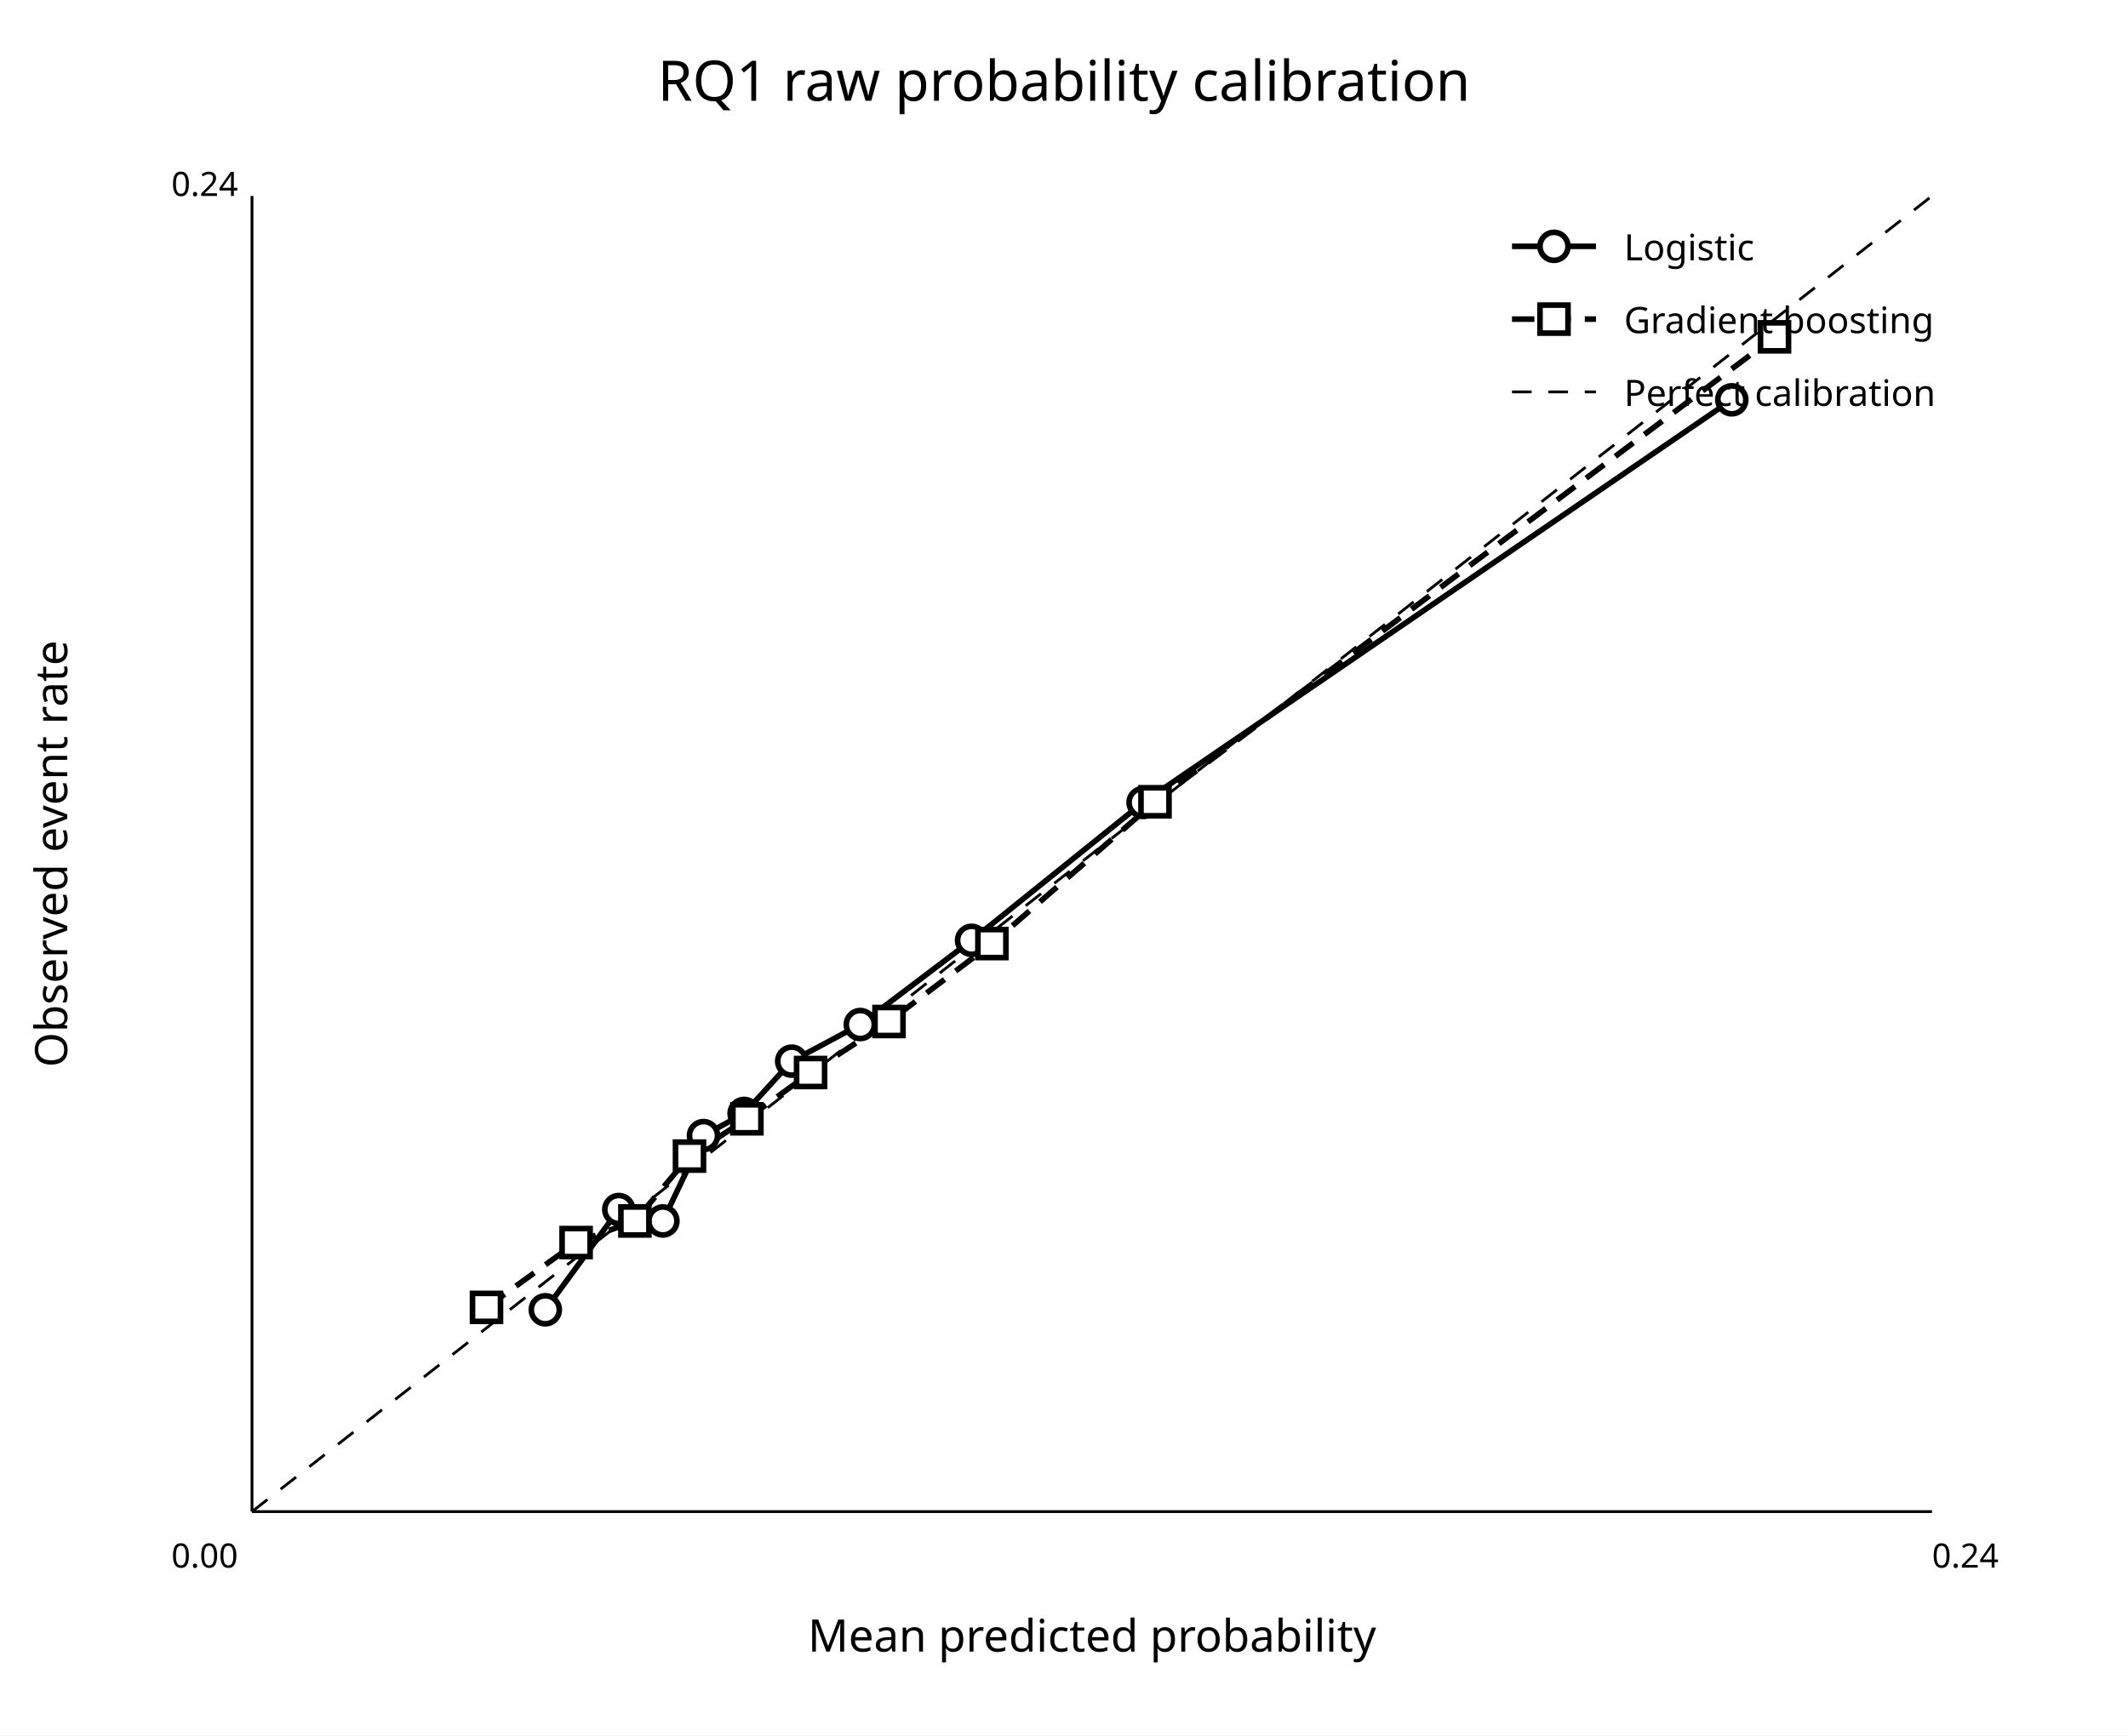
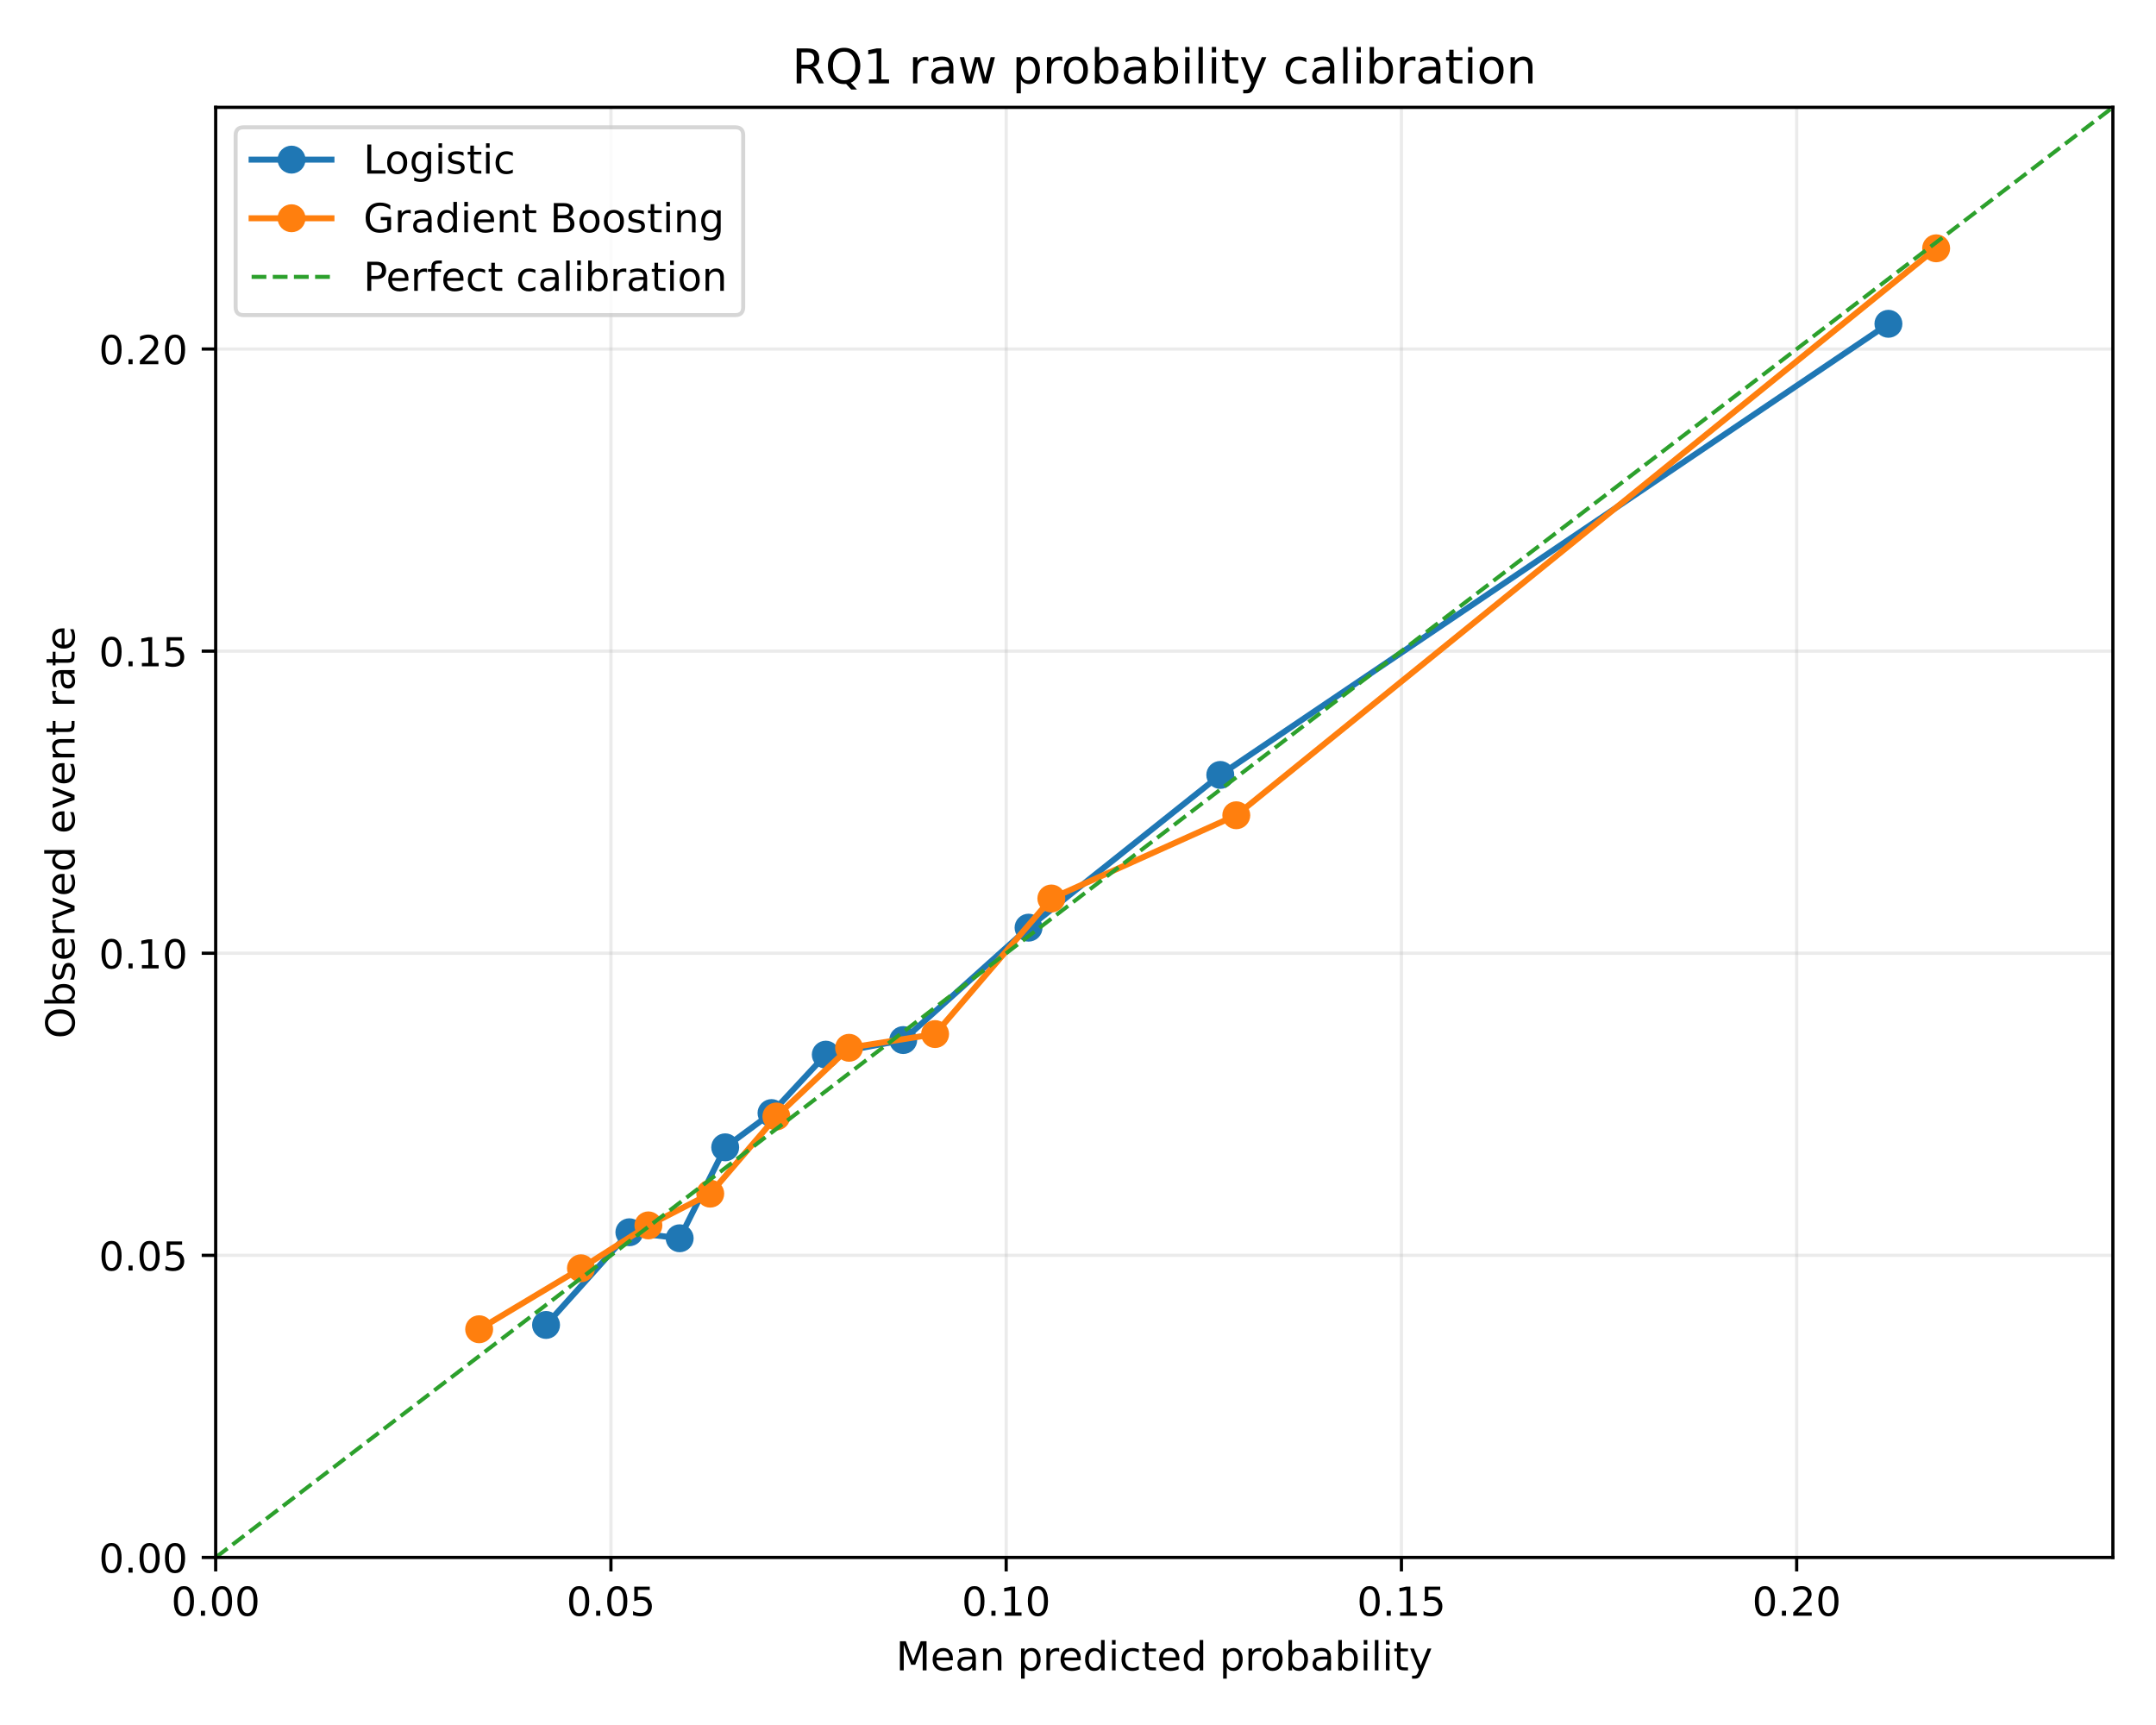
- <svg xmlns="http://www.w3.org/2000/svg" width="760" height="620" viewBox="0 0 760 620">
-   <rect width="760" height="620" fill="white" />
-   <text x="380" y="36" text-anchor="middle" font-family="sans-serif" font-size="20">RQ1 raw probability calibration</text>
-   <line x1="90" y1="540" x2="690" y2="540" stroke="black" />
-   <line x1="90" y1="540" x2="90" y2="70" stroke="black" />
-   <line x1="90" y1="540" x2="690" y2="70" stroke="black" stroke-dasharray="7 6" />
-   <text x="390" y="590" text-anchor="middle" font-family="sans-serif" font-size="16">Mean predicted probability</text>
-   <text x="24" y="305" text-anchor="middle" transform="rotate(-90 24 305)" font-family="sans-serif" font-size="16">Observed event rate</text>
-   <text x="85" y="560" text-anchor="end" font-family="sans-serif" font-size="12">0.00</text>
-   <text x="85" y="70" text-anchor="end" font-family="sans-serif" font-size="12">0.24</text>
-   <text x="690" y="560" font-family="sans-serif" font-size="12">0.24</text>
-   <polyline fill="none" stroke="black" stroke-width="2" points="194.75,467.90 221.00,432.08 236.75,436.17 251.25,405.67 265.75,397.75 282.75,379.08 307.25,366.00 347.00,335.92 408.25,286.67 618.50,142.83" />
-   <polyline fill="none" stroke="black" stroke-width="2" stroke-dasharray="8 5" points="173.75,467.04 205.75,443.89 226.75,436.17 246.25,413.00 266.75,399.67 289.50,383.14 317.50,364.92 354.25,337.08 412.50,286.42 633.75,120.33" />
-   <g fill="white" stroke="black" stroke-width="2">
-     <circle cx="194.75" cy="467.90" r="5" />
-     <circle cx="221" cy="432.08" r="5" />
-     <circle cx="236.75" cy="436.17" r="5" />
-     <circle cx="251.25" cy="405.67" r="5" />
-     <circle cx="265.75" cy="397.75" r="5" />
-     <circle cx="282.75" cy="379.08" r="5" />
-     <circle cx="307.25" cy="366" r="5" />
-     <circle cx="347" cy="335.92" r="5" />
-     <circle cx="408.25" cy="286.67" r="5" />
-     <circle cx="618.5" cy="142.83" r="5" />
+ <svg xmlns="http://www.w3.org/2000/svg" xmlns:xlink="http://www.w3.org/1999/xlink" width="540pt" height="432pt" viewBox="0 0 540 432" version="1.1">
+   <defs>
+     <style type="text/css">*{stroke-linejoin: round; stroke-linecap: butt}</style>
+   </defs>
+   <g id="figure_1">
+     <g id="patch_1">
+       <path d="M 0 432 L 540 432 L 540 0 L 0 0 z " style="fill: #ffffff" />
+     </g>
+     <g id="axes_1">
+       <g id="patch_2">
+         <path d="M 54.02 390.04 L 529.2 390.04 L 529.2 26.88 L 54.02 26.88 z " style="fill: #ffffff" />
+       </g>
+       <g id="matplotlib.axis_1">
+         <g id="xtick_1">
+           <g id="line2d_1">
+             <path d="M 54.02 390.04 L 54.02 26.88 " clip-path="url(#pd0a7aed72c)" style="fill: none; stroke: #b0b0b0; stroke-opacity: 0.25; stroke-width: 0.8; stroke-linecap: square" />
+           </g>
+           <g id="line2d_2">
+             <defs>
+               <path id="mb229c30c4e" d="M 0 0 L 0 3.5 " style="stroke: #000000; stroke-width: 0.8" />
+             </defs>
+             <g>
+               <use xlink:href="#mb229c30c4e" x="54.02" y="390.04" style="stroke: #000000; stroke-width: 0.8" />
+             </g>
+           </g>
+           <g id="text_1">
+             <g transform="translate(42.88719 404.6384) scale(0.1 -0.1)">
+               <defs>
+                 <path id="DejaVuSans-30" d="M 2034 4250 Q 1547 4250 1301 3770 Q 1056 3291 1056 2328 Q 1056 1369 1301 889 Q 1547 409 2034 409 Q 2525 409 2770 889 Q 3016 1369 3016 2328 Q 3016 3291 2770 3770 Q 2525 4250 2034 4250 z M 2034 4750 Q 2819 4750 3233 4129 Q 3647 3509 3647 2328 Q 3647 1150 3233 529 Q 2819 -91 2034 -91 Q 1250 -91 836 529 Q 422 1150 422 2328 Q 422 3509 836 4129 Q 1250 4750 2034 4750 z " transform="scale(0.015625)" />
+                 <path id="DejaVuSans-2e" d="M 684 794 L 1344 794 L 1344 0 L 684 0 L 684 794 z " transform="scale(0.015625)" />
+               </defs>
+               <use xlink:href="#DejaVuSans-30" />
+               <use xlink:href="#DejaVuSans-2e" x="63.623" />
+               <use xlink:href="#DejaVuSans-30" x="95.41" />
+               <use xlink:href="#DejaVuSans-30" x="159.033" />
+             </g>
+           </g>
+         </g>
+         <g id="xtick_2">
+           <g id="line2d_3">
+             <path d="M 153.016 390.04 L 153.016 26.88 " clip-path="url(#pd0a7aed72c)" style="fill: none; stroke: #b0b0b0; stroke-opacity: 0.25; stroke-width: 0.8; stroke-linecap: square" />
+           </g>
+           <g id="line2d_4">
+             <g>
+               <use xlink:href="#mb229c30c4e" x="153.016" y="390.04" style="stroke: #000000; stroke-width: 0.8" />
+             </g>
+           </g>
+           <g id="text_2">
+             <g transform="translate(141.883 404.6384) scale(0.1 -0.1)">
+               <defs>
+                 <path id="DejaVuSans-35" d="M 691 4666 L 3169 4666 L 3169 4134 L 1269 4134 L 1269 2991 Q 1406 3038 1543 3061 Q 1681 3084 1819 3084 Q 2600 3084 3056 2656 Q 3513 2228 3513 1497 Q 3513 744 3044 326 Q 2575 -91 1722 -91 Q 1428 -91 1123 -41 Q 819 9 494 109 L 494 744 Q 775 591 1075 516 Q 1375 441 1709 441 Q 2250 441 2565 725 Q 2881 1009 2881 1497 Q 2881 1984 2565 2268 Q 2250 2553 1709 2553 Q 1456 2553 1204 2497 Q 953 2441 691 2322 L 691 4666 z " transform="scale(0.015625)" />
+               </defs>
+               <use xlink:href="#DejaVuSans-30" />
+               <use xlink:href="#DejaVuSans-2e" x="63.623" />
+               <use xlink:href="#DejaVuSans-30" x="95.41" />
+               <use xlink:href="#DejaVuSans-35" x="159.033" />
+             </g>
+           </g>
+         </g>
+         <g id="xtick_3">
+           <g id="line2d_5">
+             <path d="M 252.012 390.04 L 252.012 26.88 " clip-path="url(#pd0a7aed72c)" style="fill: none; stroke: #b0b0b0; stroke-opacity: 0.25; stroke-width: 0.8; stroke-linecap: square" />
+           </g>
+           <g id="line2d_6">
+             <g>
+               <use xlink:href="#mb229c30c4e" x="252.012" y="390.04" style="stroke: #000000; stroke-width: 0.8" />
+             </g>
+           </g>
+           <g id="text_3">
+             <g transform="translate(240.8789 404.6384) scale(0.1 -0.1)">
+               <defs>
+                 <path id="DejaVuSans-31" d="M 794 531 L 1825 531 L 1825 4091 L 703 3866 L 703 4441 L 1819 4666 L 2450 4666 L 2450 531 L 3481 531 L 3481 0 L 794 0 L 794 531 z " transform="scale(0.015625)" />
+               </defs>
+               <use xlink:href="#DejaVuSans-30" />
+               <use xlink:href="#DejaVuSans-2e" x="63.623" />
+               <use xlink:href="#DejaVuSans-31" x="95.41" />
+               <use xlink:href="#DejaVuSans-30" x="159.033" />
+             </g>
+           </g>
+         </g>
+         <g id="xtick_4">
+           <g id="line2d_7">
+             <path d="M 351.007 390.04 L 351.007 26.88 " clip-path="url(#pd0a7aed72c)" style="fill: none; stroke: #b0b0b0; stroke-opacity: 0.25; stroke-width: 0.8; stroke-linecap: square" />
+           </g>
+           <g id="line2d_8">
+             <g>
+               <use xlink:href="#mb229c30c4e" x="351.007" y="390.04" style="stroke: #000000; stroke-width: 0.8" />
+             </g>
+           </g>
+           <g id="text_4">
+             <g transform="translate(339.8747 404.6384) scale(0.1 -0.1)">
+               <use xlink:href="#DejaVuSans-30" />
+               <use xlink:href="#DejaVuSans-2e" x="63.623" />
+               <use xlink:href="#DejaVuSans-31" x="95.41" />
+               <use xlink:href="#DejaVuSans-35" x="159.033" />
+             </g>
+           </g>
+         </g>
+         <g id="xtick_5">
+           <g id="line2d_9">
+             <path d="M 450.003 390.04 L 450.003 26.88 " clip-path="url(#pd0a7aed72c)" style="fill: none; stroke: #b0b0b0; stroke-opacity: 0.25; stroke-width: 0.8; stroke-linecap: square" />
+           </g>
+           <g id="line2d_10">
+             <g>
+               <use xlink:href="#mb229c30c4e" x="450.003" y="390.04" style="stroke: #000000; stroke-width: 0.8" />
+             </g>
+           </g>
+           <g id="text_5">
+             <g transform="translate(438.8705 404.6384) scale(0.1 -0.1)">
+               <defs>
+                 <path id="DejaVuSans-32" d="M 1228 531 L 3431 531 L 3431 0 L 469 0 L 469 531 Q 828 903 1448 1529 Q 2069 2156 2228 2338 Q 2531 2678 2651 2914 Q 2772 3150 2772 3378 Q 2772 3750 2511 3984 Q 2250 4219 1831 4219 Q 1534 4219 1204 4116 Q 875 4013 500 3803 L 500 4441 Q 881 4594 1212 4672 Q 1544 4750 1819 4750 Q 2544 4750 2975 4387 Q 3406 4025 3406 3419 Q 3406 3131 3298 2873 Q 3191 2616 2906 2266 Q 2828 2175 2409 1742 Q 1991 1309 1228 531 z " transform="scale(0.015625)" />
+               </defs>
+               <use xlink:href="#DejaVuSans-30" />
+               <use xlink:href="#DejaVuSans-2e" x="63.623" />
+               <use xlink:href="#DejaVuSans-32" x="95.41" />
+               <use xlink:href="#DejaVuSans-30" x="159.033" />
+             </g>
+           </g>
+         </g>
+         <g id="text_6">
+           <g transform="translate(224.4155 418.3166) scale(0.1 -0.1)">
+             <defs>
+               <path id="DejaVuSans-4d" d="M 628 4666 L 1569 4666 L 2759 1491 L 3956 4666 L 4897 4666 L 4897 0 L 4281 0 L 4281 4097 L 3078 897 L 2444 897 L 1241 4097 L 1241 0 L 628 0 L 628 4666 z " transform="scale(0.015625)" />
+               <path id="DejaVuSans-65" d="M 3597 1894 L 3597 1613 L 953 1613 Q 991 1019 1311 708 Q 1631 397 2203 397 Q 2534 397 2845 478 Q 3156 559 3463 722 L 3463 178 Q 3153 47 2828 -22 Q 2503 -91 2169 -91 Q 1331 -91 842 396 Q 353 884 353 1716 Q 353 2575 817 3079 Q 1281 3584 2069 3584 Q 2775 3584 3186 3129 Q 3597 2675 3597 1894 z M 3022 2063 Q 3016 2534 2758 2815 Q 2500 3097 2075 3097 Q 1594 3097 1305 2825 Q 1016 2553 972 2059 L 3022 2063 z " transform="scale(0.015625)" />
+               <path id="DejaVuSans-61" d="M 2194 1759 Q 1497 1759 1228 1600 Q 959 1441 959 1056 Q 959 750 1161 570 Q 1363 391 1709 391 Q 2188 391 2477 730 Q 2766 1069 2766 1631 L 2766 1759 L 2194 1759 z M 3341 1997 L 3341 0 L 2766 0 L 2766 531 Q 2569 213 2275 61 Q 1981 -91 1556 -91 Q 1019 -91 701 211 Q 384 513 384 1019 Q 384 1609 779 1909 Q 1175 2209 1959 2209 L 2766 2209 L 2766 2266 Q 2766 2663 2505 2880 Q 2244 3097 1772 3097 Q 1472 3097 1187 3025 Q 903 2953 641 2809 L 641 3341 Q 956 3463 1253 3523 Q 1550 3584 1831 3584 Q 2591 3584 2966 3190 Q 3341 2797 3341 1997 z " transform="scale(0.015625)" />
+               <path id="DejaVuSans-6e" d="M 3513 2113 L 3513 0 L 2938 0 L 2938 2094 Q 2938 2591 2744 2837 Q 2550 3084 2163 3084 Q 1697 3084 1428 2787 Q 1159 2491 1159 1978 L 1159 0 L 581 0 L 581 3500 L 1159 3500 L 1159 2956 Q 1366 3272 1645 3428 Q 1925 3584 2291 3584 Q 2894 3584 3203 3211 Q 3513 2838 3513 2113 z " transform="scale(0.015625)" />
+               <path id="DejaVuSans-20" transform="scale(0.015625)" />
+               <path id="DejaVuSans-70" d="M 1159 525 L 1159 -1331 L 581 -1331 L 581 3500 L 1159 3500 L 1159 2969 Q 1341 3281 1617 3432 Q 1894 3584 2278 3584 Q 2916 3584 3314 3078 Q 3713 2572 3713 1747 Q 3713 922 3314 415 Q 2916 -91 2278 -91 Q 1894 -91 1617 61 Q 1341 213 1159 525 z M 3116 1747 Q 3116 2381 2855 2742 Q 2594 3103 2138 3103 Q 1681 3103 1420 2742 Q 1159 2381 1159 1747 Q 1159 1113 1420 752 Q 1681 391 2138 391 Q 2594 391 2855 752 Q 3116 1113 3116 1747 z " transform="scale(0.015625)" />
+               <path id="DejaVuSans-72" d="M 2631 2963 Q 2534 3019 2420 3045 Q 2306 3072 2169 3072 Q 1681 3072 1420 2755 Q 1159 2438 1159 1844 L 1159 0 L 581 0 L 581 3500 L 1159 3500 L 1159 2956 Q 1341 3275 1631 3429 Q 1922 3584 2338 3584 Q 2397 3584 2469 3576 Q 2541 3569 2628 3553 L 2631 2963 z " transform="scale(0.015625)" />
+               <path id="DejaVuSans-64" d="M 2906 2969 L 2906 4863 L 3481 4863 L 3481 0 L 2906 0 L 2906 525 Q 2725 213 2448 61 Q 2172 -91 1784 -91 Q 1150 -91 751 415 Q 353 922 353 1747 Q 353 2572 751 3078 Q 1150 3584 1784 3584 Q 2172 3584 2448 3432 Q 2725 3281 2906 2969 z M 947 1747 Q 947 1113 1208 752 Q 1469 391 1925 391 Q 2381 391 2643 752 Q 2906 1113 2906 1747 Q 2906 2381 2643 2742 Q 2381 3103 1925 3103 Q 1469 3103 1208 2742 Q 947 2381 947 1747 z " transform="scale(0.015625)" />
+               <path id="DejaVuSans-69" d="M 603 3500 L 1178 3500 L 1178 0 L 603 0 L 603 3500 z M 603 4863 L 1178 4863 L 1178 4134 L 603 4134 L 603 4863 z " transform="scale(0.015625)" />
+               <path id="DejaVuSans-63" d="M 3122 3366 L 3122 2828 Q 2878 2963 2633 3030 Q 2388 3097 2138 3097 Q 1578 3097 1268 2742 Q 959 2388 959 1747 Q 959 1106 1268 751 Q 1578 397 2138 397 Q 2388 397 2633 464 Q 2878 531 3122 666 L 3122 134 Q 2881 22 2623 -34 Q 2366 -91 2075 -91 Q 1284 -91 818 406 Q 353 903 353 1747 Q 353 2603 823 3093 Q 1294 3584 2113 3584 Q 2378 3584 2631 3529 Q 2884 3475 3122 3366 z " transform="scale(0.015625)" />
+               <path id="DejaVuSans-74" d="M 1172 4494 L 1172 3500 L 2356 3500 L 2356 3053 L 1172 3053 L 1172 1153 Q 1172 725 1289 603 Q 1406 481 1766 481 L 2356 481 L 2356 0 L 1766 0 Q 1100 0 847 248 Q 594 497 594 1153 L 594 3053 L 172 3053 L 172 3500 L 594 3500 L 594 4494 L 1172 4494 z " transform="scale(0.015625)" />
+               <path id="DejaVuSans-6f" d="M 1959 3097 Q 1497 3097 1228 2736 Q 959 2375 959 1747 Q 959 1119 1226 758 Q 1494 397 1959 397 Q 2419 397 2687 759 Q 2956 1122 2956 1747 Q 2956 2369 2687 2733 Q 2419 3097 1959 3097 z M 1959 3584 Q 2709 3584 3137 3096 Q 3566 2609 3566 1747 Q 3566 888 3137 398 Q 2709 -91 1959 -91 Q 1206 -91 779 398 Q 353 888 353 1747 Q 353 2609 779 3096 Q 1206 3584 1959 3584 z " transform="scale(0.015625)" />
+               <path id="DejaVuSans-62" d="M 3116 1747 Q 3116 2381 2855 2742 Q 2594 3103 2138 3103 Q 1681 3103 1420 2742 Q 1159 2381 1159 1747 Q 1159 1113 1420 752 Q 1681 391 2138 391 Q 2594 391 2855 752 Q 3116 1113 3116 1747 z M 1159 2969 Q 1341 3281 1617 3432 Q 1894 3584 2278 3584 Q 2916 3584 3314 3078 Q 3713 2572 3713 1747 Q 3713 922 3314 415 Q 2916 -91 2278 -91 Q 1894 -91 1617 61 Q 1341 213 1159 525 L 1159 0 L 581 0 L 581 4863 L 1159 4863 L 1159 2969 z " transform="scale(0.015625)" />
+               <path id="DejaVuSans-6c" d="M 603 4863 L 1178 4863 L 1178 0 L 603 0 L 603 4863 z " transform="scale(0.015625)" />
+               <path id="DejaVuSans-79" d="M 2059 -325 Q 1816 -950 1584 -1140 Q 1353 -1331 966 -1331 L 506 -1331 L 506 -850 L 844 -850 Q 1081 -850 1212 -737 Q 1344 -625 1503 -206 L 1606 56 L 191 3500 L 800 3500 L 1894 763 L 2988 3500 L 3597 3500 L 2059 -325 z " transform="scale(0.015625)" />
+             </defs>
+             <use xlink:href="#DejaVuSans-4d" />
+             <use xlink:href="#DejaVuSans-65" x="86.279" />
+             <use xlink:href="#DejaVuSans-61" x="147.803" />
+             <use xlink:href="#DejaVuSans-6e" x="209.082" />
+             <use xlink:href="#DejaVuSans-20" x="272.461" />
+             <use xlink:href="#DejaVuSans-70" x="304.248" />
+             <use xlink:href="#DejaVuSans-72" x="367.725" />
+             <use xlink:href="#DejaVuSans-65" x="406.588" />
+             <use xlink:href="#DejaVuSans-64" x="468.111" />
+             <use xlink:href="#DejaVuSans-69" x="531.588" />
+             <use xlink:href="#DejaVuSans-63" x="559.371" />
+             <use xlink:href="#DejaVuSans-74" x="614.352" />
+             <use xlink:href="#DejaVuSans-65" x="653.561" />
+             <use xlink:href="#DejaVuSans-64" x="715.084" />
+             <use xlink:href="#DejaVuSans-20" x="778.561" />
+             <use xlink:href="#DejaVuSans-70" x="810.348" />
+             <use xlink:href="#DejaVuSans-72" x="873.824" />
+             <use xlink:href="#DejaVuSans-6f" x="912.688" />
+             <use xlink:href="#DejaVuSans-62" x="973.869" />
+             <use xlink:href="#DejaVuSans-61" x="1037.346" />
+             <use xlink:href="#DejaVuSans-62" x="1098.625" />
+             <use xlink:href="#DejaVuSans-69" x="1162.102" />
+             <use xlink:href="#DejaVuSans-6c" x="1189.885" />
+             <use xlink:href="#DejaVuSans-69" x="1217.668" />
+             <use xlink:href="#DejaVuSans-74" x="1245.451" />
+             <use xlink:href="#DejaVuSans-79" x="1284.66" />
+           </g>
+         </g>
+       </g>
+       <g id="matplotlib.axis_2">
+         <g id="ytick_1">
+           <g id="line2d_11">
+             <path d="M 54.02 390.04 L 529.2 390.04 " clip-path="url(#pd0a7aed72c)" style="fill: none; stroke: #b0b0b0; stroke-opacity: 0.25; stroke-width: 0.8; stroke-linecap: square" />
+           </g>
+           <g id="line2d_12">
+             <defs>
+               <path id="m124a58d1fd" d="M 0 0 L -3.5 0 " style="stroke: #000000; stroke-width: 0.8" />
+             </defs>
+             <g>
+               <use xlink:href="#m124a58d1fd" x="54.02" y="390.04" style="stroke: #000000; stroke-width: 0.8" />
+             </g>
+           </g>
+           <g id="text_7">
+             <g transform="translate(24.75437 393.8392) scale(0.1 -0.1)">
+               <use xlink:href="#DejaVuSans-30" />
+               <use xlink:href="#DejaVuSans-2e" x="63.623" />
+               <use xlink:href="#DejaVuSans-30" x="95.41" />
+               <use xlink:href="#DejaVuSans-30" x="159.033" />
+             </g>
+           </g>
+         </g>
+         <g id="ytick_2">
+           <g id="line2d_13">
+             <path d="M 54.02 314.382 L 529.2 314.382 " clip-path="url(#pd0a7aed72c)" style="fill: none; stroke: #b0b0b0; stroke-opacity: 0.25; stroke-width: 0.8; stroke-linecap: square" />
+           </g>
+           <g id="line2d_14">
+             <g>
+               <use xlink:href="#m124a58d1fd" x="54.02" y="314.382" style="stroke: #000000; stroke-width: 0.8" />
+             </g>
+           </g>
+           <g id="text_8">
+             <g transform="translate(24.75437 318.1809) scale(0.1 -0.1)">
+               <use xlink:href="#DejaVuSans-30" />
+               <use xlink:href="#DejaVuSans-2e" x="63.623" />
+               <use xlink:href="#DejaVuSans-30" x="95.41" />
+               <use xlink:href="#DejaVuSans-35" x="159.033" />
+             </g>
+           </g>
+         </g>
+         <g id="ytick_3">
+           <g id="line2d_15">
+             <path d="M 54.02 238.723 L 529.2 238.723 " clip-path="url(#pd0a7aed72c)" style="fill: none; stroke: #b0b0b0; stroke-opacity: 0.25; stroke-width: 0.8; stroke-linecap: square" />
+           </g>
+           <g id="line2d_16">
+             <g>
+               <use xlink:href="#m124a58d1fd" x="54.02" y="238.723" style="stroke: #000000; stroke-width: 0.8" />
+             </g>
+           </g>
+           <g id="text_9">
+             <g transform="translate(24.75437 242.5226) scale(0.1 -0.1)">
+               <use xlink:href="#DejaVuSans-30" />
+               <use xlink:href="#DejaVuSans-2e" x="63.623" />
+               <use xlink:href="#DejaVuSans-31" x="95.41" />
+               <use xlink:href="#DejaVuSans-30" x="159.033" />
+             </g>
+           </g>
+         </g>
+         <g id="ytick_4">
+           <g id="line2d_17">
+             <path d="M 54.02 163.065 L 529.2 163.065 " clip-path="url(#pd0a7aed72c)" style="fill: none; stroke: #b0b0b0; stroke-opacity: 0.25; stroke-width: 0.8; stroke-linecap: square" />
+           </g>
+           <g id="line2d_18">
+             <g>
+               <use xlink:href="#m124a58d1fd" x="54.02" y="163.065" style="stroke: #000000; stroke-width: 0.8" />
+             </g>
+           </g>
+           <g id="text_10">
+             <g transform="translate(24.75437 166.8642) scale(0.1 -0.1)">
+               <use xlink:href="#DejaVuSans-30" />
+               <use xlink:href="#DejaVuSans-2e" x="63.623" />
+               <use xlink:href="#DejaVuSans-31" x="95.41" />
+               <use xlink:href="#DejaVuSans-35" x="159.033" />
+             </g>
+           </g>
+         </g>
+         <g id="ytick_5">
+           <g id="line2d_19">
+             <path d="M 54.02 87.407 L 529.2 87.407 " clip-path="url(#pd0a7aed72c)" style="fill: none; stroke: #b0b0b0; stroke-opacity: 0.25; stroke-width: 0.8; stroke-linecap: square" />
+           </g>
+           <g id="line2d_20">
+             <g>
+               <use xlink:href="#m124a58d1fd" x="54.02" y="87.407" style="stroke: #000000; stroke-width: 0.8" />
+             </g>
+           </g>
+           <g id="text_11">
+             <g transform="translate(24.75437 91.20588) scale(0.1 -0.1)">
+               <use xlink:href="#DejaVuSans-30" />
+               <use xlink:href="#DejaVuSans-2e" x="63.623" />
+               <use xlink:href="#DejaVuSans-32" x="95.41" />
+               <use xlink:href="#DejaVuSans-30" x="159.033" />
+             </g>
+           </g>
+         </g>
+         <g id="text_12">
+           <g transform="translate(18.67469 260.0928) rotate(-90) scale(0.1 -0.1)">
+             <defs>
+               <path id="DejaVuSans-4f" d="M 2522 4238 Q 1834 4238 1429 3725 Q 1025 3213 1025 2328 Q 1025 1447 1429 934 Q 1834 422 2522 422 Q 3209 422 3611 934 Q 4013 1447 4013 2328 Q 4013 3213 3611 3725 Q 3209 4238 2522 4238 z M 2522 4750 Q 3503 4750 4090 4092 Q 4678 3434 4678 2328 Q 4678 1225 4090 567 Q 3503 -91 2522 -91 Q 1538 -91 948 565 Q 359 1222 359 2328 Q 359 3434 948 4092 Q 1538 4750 2522 4750 z " transform="scale(0.015625)" />
+               <path id="DejaVuSans-73" d="M 2834 3397 L 2834 2853 Q 2591 2978 2328 3040 Q 2066 3103 1784 3103 Q 1356 3103 1142 2972 Q 928 2841 928 2578 Q 928 2378 1081 2264 Q 1234 2150 1697 2047 L 1894 2003 Q 2506 1872 2764 1633 Q 3022 1394 3022 966 Q 3022 478 2636 193 Q 2250 -91 1575 -91 Q 1294 -91 989 -36 Q 684 19 347 128 L 347 722 Q 666 556 975 473 Q 1284 391 1588 391 Q 1994 391 2212 530 Q 2431 669 2431 922 Q 2431 1156 2273 1281 Q 2116 1406 1581 1522 L 1381 1569 Q 847 1681 609 1914 Q 372 2147 372 2553 Q 372 3047 722 3315 Q 1072 3584 1716 3584 Q 2034 3584 2315 3537 Q 2597 3491 2834 3397 z " transform="scale(0.015625)" />
+               <path id="DejaVuSans-76" d="M 191 3500 L 800 3500 L 1894 563 L 2988 3500 L 3597 3500 L 2284 0 L 1503 0 L 191 3500 z " transform="scale(0.015625)" />
+             </defs>
+             <use xlink:href="#DejaVuSans-4f" />
+             <use xlink:href="#DejaVuSans-62" x="78.711" />
+             <use xlink:href="#DejaVuSans-73" x="142.188" />
+             <use xlink:href="#DejaVuSans-65" x="194.287" />
+             <use xlink:href="#DejaVuSans-72" x="255.811" />
+             <use xlink:href="#DejaVuSans-76" x="296.924" />
+             <use xlink:href="#DejaVuSans-65" x="356.104" />
+             <use xlink:href="#DejaVuSans-64" x="417.627" />
+             <use xlink:href="#DejaVuSans-20" x="481.104" />
+             <use xlink:href="#DejaVuSans-65" x="512.891" />
+             <use xlink:href="#DejaVuSans-76" x="574.414" />
+             <use xlink:href="#DejaVuSans-65" x="633.594" />
+             <use xlink:href="#DejaVuSans-6e" x="695.117" />
+             <use xlink:href="#DejaVuSans-74" x="758.496" />
+             <use xlink:href="#DejaVuSans-20" x="797.705" />
+             <use xlink:href="#DejaVuSans-72" x="829.492" />
+             <use xlink:href="#DejaVuSans-61" x="870.605" />
+             <use xlink:href="#DejaVuSans-74" x="931.885" />
+             <use xlink:href="#DejaVuSans-65" x="971.094" />
+           </g>
+         </g>
+       </g>
+       <g id="line2d_21">
+         <path d="M 136.766 331.816 L 157.635 308.601 L 170.233 310.106 L 181.637 287.329 L 193.238 278.749 L 206.829 264.122 L 226.221 260.469 L 257.617 232.32 L 305.637 194.072 L 472.982 81.09 " clip-path="url(#pd0a7aed72c)" style="fill: none; stroke: #1f77b4; stroke-width: 1.5; stroke-linecap: square" />
+         <defs>
+           <path id="mc0390a9834" d="M 0 3 C 0.796 3 1.559 2.684 2.121 2.121 C 2.684 1.559 3 0.796 3 0 C 3 -0.796 2.684 -1.559 2.121 -2.121 C 1.559 -2.684 0.796 -3 0 -3 C -0.796 -3 -1.559 -2.684 -2.121 -2.121 C -2.684 -1.559 -3 -0.796 -3 0 C -3 0.796 -2.684 1.559 -2.121 2.121 C -1.559 2.684 -0.796 3 0 3 z " style="stroke: #1f77b4" />
+         </defs>
+         <g clip-path="url(#pd0a7aed72c)">
+           <use xlink:href="#mc0390a9834" x="136.766" y="331.816" style="fill: #1f77b4; stroke: #1f77b4" />
+           <use xlink:href="#mc0390a9834" x="157.635" y="308.601" style="fill: #1f77b4; stroke: #1f77b4" />
+           <use xlink:href="#mc0390a9834" x="170.233" y="310.106" style="fill: #1f77b4; stroke: #1f77b4" />
+           <use xlink:href="#mc0390a9834" x="181.637" y="287.329" style="fill: #1f77b4; stroke: #1f77b4" />
+           <use xlink:href="#mc0390a9834" x="193.238" y="278.749" style="fill: #1f77b4; stroke: #1f77b4" />
+           <use xlink:href="#mc0390a9834" x="206.829" y="264.122" style="fill: #1f77b4; stroke: #1f77b4" />
+           <use xlink:href="#mc0390a9834" x="226.221" y="260.469" style="fill: #1f77b4; stroke: #1f77b4" />
+           <use xlink:href="#mc0390a9834" x="257.617" y="232.32" style="fill: #1f77b4; stroke: #1f77b4" />
+           <use xlink:href="#mc0390a9834" x="305.637" y="194.072" style="fill: #1f77b4; stroke: #1f77b4" />
+           <use xlink:href="#mc0390a9834" x="472.982" y="81.09" style="fill: #1f77b4; stroke: #1f77b4" />
+         </g>
+       </g>
+       <g id="line2d_22">
+         <path d="M 120.013 332.891 L 145.505 317.626 L 162.399 306.882 L 177.89 298.932 L 194.454 279.609 L 212.66 262.403 L 234.208 258.965 L 263.325 225.014 L 309.647 204.171 L 484.936 62.184 " clip-path="url(#pd0a7aed72c)" style="fill: none; stroke: #ff7f0e; stroke-width: 1.5; stroke-linecap: square" />
+         <defs>
+           <path id="ma32c75cf2b" d="M 0 3 C 0.796 3 1.559 2.684 2.121 2.121 C 2.684 1.559 3 0.796 3 0 C 3 -0.796 2.684 -1.559 2.121 -2.121 C 1.559 -2.684 0.796 -3 0 -3 C -0.796 -3 -1.559 -2.684 -2.121 -2.121 C -2.684 -1.559 -3 -0.796 -3 0 C -3 0.796 -2.684 1.559 -2.121 2.121 C -1.559 2.684 -0.796 3 0 3 z " style="stroke: #ff7f0e" />
+         </defs>
+         <g clip-path="url(#pd0a7aed72c)">
+           <use xlink:href="#ma32c75cf2b" x="120.013" y="332.891" style="fill: #ff7f0e; stroke: #ff7f0e" />
+           <use xlink:href="#ma32c75cf2b" x="145.505" y="317.626" style="fill: #ff7f0e; stroke: #ff7f0e" />
+           <use xlink:href="#ma32c75cf2b" x="162.399" y="306.882" style="fill: #ff7f0e; stroke: #ff7f0e" />
+           <use xlink:href="#ma32c75cf2b" x="177.89" y="298.932" style="fill: #ff7f0e; stroke: #ff7f0e" />
+           <use xlink:href="#ma32c75cf2b" x="194.454" y="279.609" style="fill: #ff7f0e; stroke: #ff7f0e" />
+           <use xlink:href="#ma32c75cf2b" x="212.66" y="262.403" style="fill: #ff7f0e; stroke: #ff7f0e" />
+           <use xlink:href="#ma32c75cf2b" x="234.208" y="258.965" style="fill: #ff7f0e; stroke: #ff7f0e" />
+           <use xlink:href="#ma32c75cf2b" x="263.325" y="225.014" style="fill: #ff7f0e; stroke: #ff7f0e" />
+           <use xlink:href="#ma32c75cf2b" x="309.647" y="204.171" style="fill: #ff7f0e; stroke: #ff7f0e" />
+           <use xlink:href="#ma32c75cf2b" x="484.936" y="62.184" style="fill: #ff7f0e; stroke: #ff7f0e" />
+         </g>
+       </g>
+       <g id="line2d_23">
+         <path d="M 54.02 390.04 L 529.2 26.88 " clip-path="url(#pd0a7aed72c)" style="fill: none; stroke-dasharray: 3.7,1.6; stroke-dashoffset: 0; stroke: #2ca02c" />
+       </g>
+       <g id="patch_3">
+         <path d="M 54.02 390.04 L 54.02 26.88 " style="fill: none; stroke: #000000; stroke-width: 0.8; stroke-linejoin: miter; stroke-linecap: square" />
+       </g>
+       <g id="patch_4">
+         <path d="M 529.2 390.04 L 529.2 26.88 " style="fill: none; stroke: #000000; stroke-width: 0.8; stroke-linejoin: miter; stroke-linecap: square" />
+       </g>
+       <g id="patch_5">
+         <path d="M 54.02 390.04 L 529.2 390.04 " style="fill: none; stroke: #000000; stroke-width: 0.8; stroke-linejoin: miter; stroke-linecap: square" />
+       </g>
+       <g id="patch_6">
+         <path d="M 54.02 26.88 L 529.2 26.88 " style="fill: none; stroke: #000000; stroke-width: 0.8; stroke-linejoin: miter; stroke-linecap: square" />
+       </g>
+       <g id="text_13">
+         <g transform="translate(198.3634 20.88) scale(0.12 -0.12)">
+           <defs>
+             <path id="DejaVuSans-52" d="M 2841 2188 Q 3044 2119 3236 1894 Q 3428 1669 3622 1275 L 4263 0 L 3584 0 L 2988 1197 Q 2756 1666 2539 1819 Q 2322 1972 1947 1972 L 1259 1972 L 1259 0 L 628 0 L 628 4666 L 2053 4666 Q 2853 4666 3247 4331 Q 3641 3997 3641 3322 Q 3641 2881 3436 2590 Q 3231 2300 2841 2188 z M 1259 4147 L 1259 2491 L 2053 2491 Q 2509 2491 2742 2702 Q 2975 2913 2975 3322 Q 2975 3731 2742 3939 Q 2509 4147 2053 4147 L 1259 4147 z " transform="scale(0.015625)" />
+             <path id="DejaVuSans-51" d="M 2522 4238 Q 1834 4238 1429 3725 Q 1025 3213 1025 2328 Q 1025 1447 1429 934 Q 1834 422 2522 422 Q 3209 422 3611 934 Q 4013 1447 4013 2328 Q 4013 3213 3611 3725 Q 3209 4238 2522 4238 z M 3406 84 L 4238 -825 L 3475 -825 L 2784 -78 Q 2681 -84 2626 -87 Q 2572 -91 2522 -91 Q 1538 -91 948 567 Q 359 1225 359 2328 Q 359 3434 948 4092 Q 1538 4750 2522 4750 Q 3503 4750 4090 4092 Q 4678 3434 4678 2328 Q 4678 1516 4351 937 Q 4025 359 3406 84 z " transform="scale(0.015625)" />
+             <path id="DejaVuSans-77" d="M 269 3500 L 844 3500 L 1563 769 L 2278 3500 L 2956 3500 L 3675 769 L 4391 3500 L 4966 3500 L 4050 0 L 3372 0 L 2619 2869 L 1863 0 L 1184 0 L 269 3500 z " transform="scale(0.015625)" />
+           </defs>
+           <use xlink:href="#DejaVuSans-52" />
+           <use xlink:href="#DejaVuSans-51" x="69.482" />
+           <use xlink:href="#DejaVuSans-31" x="148.193" />
+           <use xlink:href="#DejaVuSans-20" x="211.816" />
+           <use xlink:href="#DejaVuSans-72" x="243.604" />
+           <use xlink:href="#DejaVuSans-61" x="284.717" />
+           <use xlink:href="#DejaVuSans-77" x="345.996" />
+           <use xlink:href="#DejaVuSans-20" x="427.783" />
+           <use xlink:href="#DejaVuSans-70" x="459.57" />
+           <use xlink:href="#DejaVuSans-72" x="523.047" />
+           <use xlink:href="#DejaVuSans-6f" x="561.91" />
+           <use xlink:href="#DejaVuSans-62" x="623.092" />
+           <use xlink:href="#DejaVuSans-61" x="686.568" />
+           <use xlink:href="#DejaVuSans-62" x="747.848" />
+           <use xlink:href="#DejaVuSans-69" x="811.324" />
+           <use xlink:href="#DejaVuSans-6c" x="839.107" />
+           <use xlink:href="#DejaVuSans-69" x="866.891" />
+           <use xlink:href="#DejaVuSans-74" x="894.674" />
+           <use xlink:href="#DejaVuSans-79" x="933.883" />
+           <use xlink:href="#DejaVuSans-20" x="993.062" />
+           <use xlink:href="#DejaVuSans-63" x="1024.85" />
+           <use xlink:href="#DejaVuSans-61" x="1079.83" />
+           <use xlink:href="#DejaVuSans-6c" x="1141.109" />
+           <use xlink:href="#DejaVuSans-69" x="1168.893" />
+           <use xlink:href="#DejaVuSans-62" x="1196.676" />
+           <use xlink:href="#DejaVuSans-72" x="1260.152" />
+           <use xlink:href="#DejaVuSans-61" x="1301.266" />
+           <use xlink:href="#DejaVuSans-74" x="1362.545" />
+           <use xlink:href="#DejaVuSans-69" x="1401.754" />
+           <use xlink:href="#DejaVuSans-6f" x="1429.537" />
+           <use xlink:href="#DejaVuSans-6e" x="1490.719" />
+         </g>
+       </g>
+       <g id="legend_1">
+         <g id="patch_7">
+           <path d="M 61.02 78.914 L 184.147 78.914 Q 186.147 78.914 186.147 76.914 L 186.147 33.88 Q 186.147 31.88 184.147 31.88 L 61.02 31.88 Q 59.02 31.88 59.02 33.88 L 59.02 76.914 Q 59.02 78.914 61.02 78.914 z " style="fill: #ffffff; opacity: 0.8; stroke: #cccccc; stroke-linejoin: miter" />
+         </g>
+         <g id="line2d_24">
+           <path d="M 63.02 39.978 L 73.02 39.978 L 83.02 39.978 " style="fill: none; stroke: #1f77b4; stroke-width: 1.5; stroke-linecap: square" />
+           <g>
+             <use xlink:href="#mc0390a9834" x="73.02" y="39.978" style="fill: #1f77b4; stroke: #1f77b4" />
+           </g>
+         </g>
+         <g id="text_14">
+           <g transform="translate(91.02 43.47844) scale(0.1 -0.1)">
+             <defs>
+               <path id="DejaVuSans-4c" d="M 628 4666 L 1259 4666 L 1259 531 L 3531 531 L 3531 0 L 628 0 L 628 4666 z " transform="scale(0.015625)" />
+               <path id="DejaVuSans-67" d="M 2906 1791 Q 2906 2416 2648 2759 Q 2391 3103 1925 3103 Q 1463 3103 1205 2759 Q 947 2416 947 1791 Q 947 1169 1205 825 Q 1463 481 1925 481 Q 2391 481 2648 825 Q 2906 1169 2906 1791 z M 3481 434 Q 3481 -459 3084 -895 Q 2688 -1331 1869 -1331 Q 1566 -1331 1297 -1286 Q 1028 -1241 775 -1147 L 775 -588 Q 1028 -725 1275 -790 Q 1522 -856 1778 -856 Q 2344 -856 2625 -561 Q 2906 -266 2906 331 L 2906 616 Q 2728 306 2450 153 Q 2172 0 1784 0 Q 1141 0 747 490 Q 353 981 353 1791 Q 353 2603 747 3093 Q 1141 3584 1784 3584 Q 2172 3584 2450 3431 Q 2728 3278 2906 2969 L 2906 3500 L 3481 3500 L 3481 434 z " transform="scale(0.015625)" />
+             </defs>
+             <use xlink:href="#DejaVuSans-4c" />
+             <use xlink:href="#DejaVuSans-6f" x="53.963" />
+             <use xlink:href="#DejaVuSans-67" x="115.145" />
+             <use xlink:href="#DejaVuSans-69" x="178.621" />
+             <use xlink:href="#DejaVuSans-73" x="206.404" />
+             <use xlink:href="#DejaVuSans-74" x="258.504" />
+             <use xlink:href="#DejaVuSans-69" x="297.713" />
+             <use xlink:href="#DejaVuSans-63" x="325.496" />
+           </g>
+         </g>
+         <g id="line2d_25">
+           <path d="M 63.02 54.657 L 73.02 54.657 L 83.02 54.657 " style="fill: none; stroke: #ff7f0e; stroke-width: 1.5; stroke-linecap: square" />
+           <g>
+             <use xlink:href="#ma32c75cf2b" x="73.02" y="54.657" style="fill: #ff7f0e; stroke: #ff7f0e" />
+           </g>
+         </g>
+         <g id="text_15">
+           <g transform="translate(91.02 58.15656) scale(0.1 -0.1)">
+             <defs>
+               <path id="DejaVuSans-47" d="M 3809 666 L 3809 1919 L 2778 1919 L 2778 2438 L 4434 2438 L 4434 434 Q 4069 175 3628 42 Q 3188 -91 2688 -91 Q 1594 -91 976 548 Q 359 1188 359 2328 Q 359 3472 976 4111 Q 1594 4750 2688 4750 Q 3144 4750 3555 4637 Q 3966 4525 4313 4306 L 4313 3634 Q 3963 3931 3569 4081 Q 3175 4231 2741 4231 Q 1884 4231 1454 3753 Q 1025 3275 1025 2328 Q 1025 1384 1454 906 Q 1884 428 2741 428 Q 3075 428 3337 486 Q 3600 544 3809 666 z " transform="scale(0.015625)" />
+               <path id="DejaVuSans-42" d="M 1259 2228 L 1259 519 L 2272 519 Q 2781 519 3026 730 Q 3272 941 3272 1375 Q 3272 1813 3026 2020 Q 2781 2228 2272 2228 L 1259 2228 z M 1259 4147 L 1259 2741 L 2194 2741 Q 2656 2741 2882 2914 Q 3109 3088 3109 3444 Q 3109 3797 2882 3972 Q 2656 4147 2194 4147 L 1259 4147 z M 628 4666 L 2241 4666 Q 2963 4666 3353 4366 Q 3744 4066 3744 3513 Q 3744 3084 3544 2831 Q 3344 2578 2956 2516 Q 3422 2416 3680 2098 Q 3938 1781 3938 1306 Q 3938 681 3513 340 Q 3088 0 2303 0 L 628 0 L 628 4666 z " transform="scale(0.015625)" />
+             </defs>
+             <use xlink:href="#DejaVuSans-47" />
+             <use xlink:href="#DejaVuSans-72" x="77.49" />
+             <use xlink:href="#DejaVuSans-61" x="118.604" />
+             <use xlink:href="#DejaVuSans-64" x="179.883" />
+             <use xlink:href="#DejaVuSans-69" x="243.359" />
+             <use xlink:href="#DejaVuSans-65" x="271.143" />
+             <use xlink:href="#DejaVuSans-6e" x="332.666" />
+             <use xlink:href="#DejaVuSans-74" x="396.045" />
+             <use xlink:href="#DejaVuSans-20" x="435.254" />
+             <use xlink:href="#DejaVuSans-42" x="467.041" />
+             <use xlink:href="#DejaVuSans-6f" x="535.645" />
+             <use xlink:href="#DejaVuSans-6f" x="596.826" />
+             <use xlink:href="#DejaVuSans-73" x="658.008" />
+             <use xlink:href="#DejaVuSans-74" x="710.107" />
+             <use xlink:href="#DejaVuSans-69" x="749.316" />
+             <use xlink:href="#DejaVuSans-6e" x="777.1" />
+             <use xlink:href="#DejaVuSans-67" x="840.479" />
+           </g>
+         </g>
+         <g id="line2d_26">
+           <path d="M 63.02 69.335 L 73.02 69.335 L 83.02 69.335 " style="fill: none; stroke-dasharray: 3.7,1.6; stroke-dashoffset: 0; stroke: #2ca02c" />
+         </g>
+         <g id="text_16">
+           <g transform="translate(91.02 72.83469) scale(0.1 -0.1)">
+             <defs>
+               <path id="DejaVuSans-50" d="M 1259 4147 L 1259 2394 L 2053 2394 Q 2494 2394 2734 2622 Q 2975 2850 2975 3272 Q 2975 3691 2734 3919 Q 2494 4147 2053 4147 L 1259 4147 z M 628 4666 L 2053 4666 Q 2838 4666 3239 4311 Q 3641 3956 3641 3272 Q 3641 2581 3239 2228 Q 2838 1875 2053 1875 L 1259 1875 L 1259 0 L 628 0 L 628 4666 z " transform="scale(0.015625)" />
+               <path id="DejaVuSans-66" d="M 2375 4863 L 2375 4384 L 1825 4384 Q 1516 4384 1395 4259 Q 1275 4134 1275 3809 L 1275 3500 L 2222 3500 L 2222 3053 L 1275 3053 L 1275 0 L 697 0 L 697 3053 L 147 3053 L 147 3500 L 697 3500 L 697 3744 Q 697 4328 969 4595 Q 1241 4863 1831 4863 L 2375 4863 z " transform="scale(0.015625)" />
+             </defs>
+             <use xlink:href="#DejaVuSans-50" />
+             <use xlink:href="#DejaVuSans-65" x="56.678" />
+             <use xlink:href="#DejaVuSans-72" x="118.201" />
+             <use xlink:href="#DejaVuSans-66" x="159.314" />
+             <use xlink:href="#DejaVuSans-65" x="194.52" />
+             <use xlink:href="#DejaVuSans-63" x="256.043" />
+             <use xlink:href="#DejaVuSans-74" x="311.023" />
+             <use xlink:href="#DejaVuSans-20" x="350.232" />
+             <use xlink:href="#DejaVuSans-63" x="382.02" />
+             <use xlink:href="#DejaVuSans-61" x="437" />
+             <use xlink:href="#DejaVuSans-6c" x="498.279" />
+             <use xlink:href="#DejaVuSans-69" x="526.062" />
+             <use xlink:href="#DejaVuSans-62" x="553.846" />
+             <use xlink:href="#DejaVuSans-72" x="617.322" />
+             <use xlink:href="#DejaVuSans-61" x="658.436" />
+             <use xlink:href="#DejaVuSans-74" x="719.715" />
+             <use xlink:href="#DejaVuSans-69" x="758.924" />
+             <use xlink:href="#DejaVuSans-6f" x="786.707" />
+             <use xlink:href="#DejaVuSans-6e" x="847.889" />
+           </g>
+         </g>
+       </g>
+     </g>
  </g>
-   <g fill="white" stroke="black" stroke-width="2">
-     <rect x="168.75" y="462.04" width="10" height="10" />
-     <rect x="200.75" y="438.89" width="10" height="10" />
-     <rect x="221.75" y="431.17" width="10" height="10" />
-     <rect x="241.25" y="408" width="10" height="10" />
-     <rect x="261.75" y="394.67" width="10" height="10" />
-     <rect x="284.5" y="378.14" width="10" height="10" />
-     <rect x="312.5" y="359.92" width="10" height="10" />
-     <rect x="349.25" y="332.08" width="10" height="10" />
-     <rect x="407.5" y="281.42" width="10" height="10" />
-     <rect x="628.75" y="115.33" width="10" height="10" />
-   </g>
-   <line x1="540" y1="88" x2="570" y2="88" stroke="black" stroke-width="2" />
-   <circle cx="555" cy="88" r="5" fill="white" stroke="black" stroke-width="2" />
-   <text x="580" y="93" font-family="sans-serif" font-size="13">Logistic</text>
-   <line x1="540" y1="114" x2="570" y2="114" stroke="black" stroke-width="2" stroke-dasharray="8 5" />
-   <rect x="550" y="109" width="10" height="10" fill="white" stroke="black" stroke-width="2" />
-   <text x="580" y="119" font-family="sans-serif" font-size="13">Gradient boosting</text>
-   <line x1="540" y1="140" x2="570" y2="140" stroke="black" stroke-dasharray="7 6" />
-   <text x="580" y="145" font-family="sans-serif" font-size="13">Perfect calibration</text>
+   <defs>
+     <clipPath id="pd0a7aed72c">
+       <rect x="54.02" y="26.88" width="475.18" height="363.16" />
+     </clipPath>
+   </defs>
</svg>
